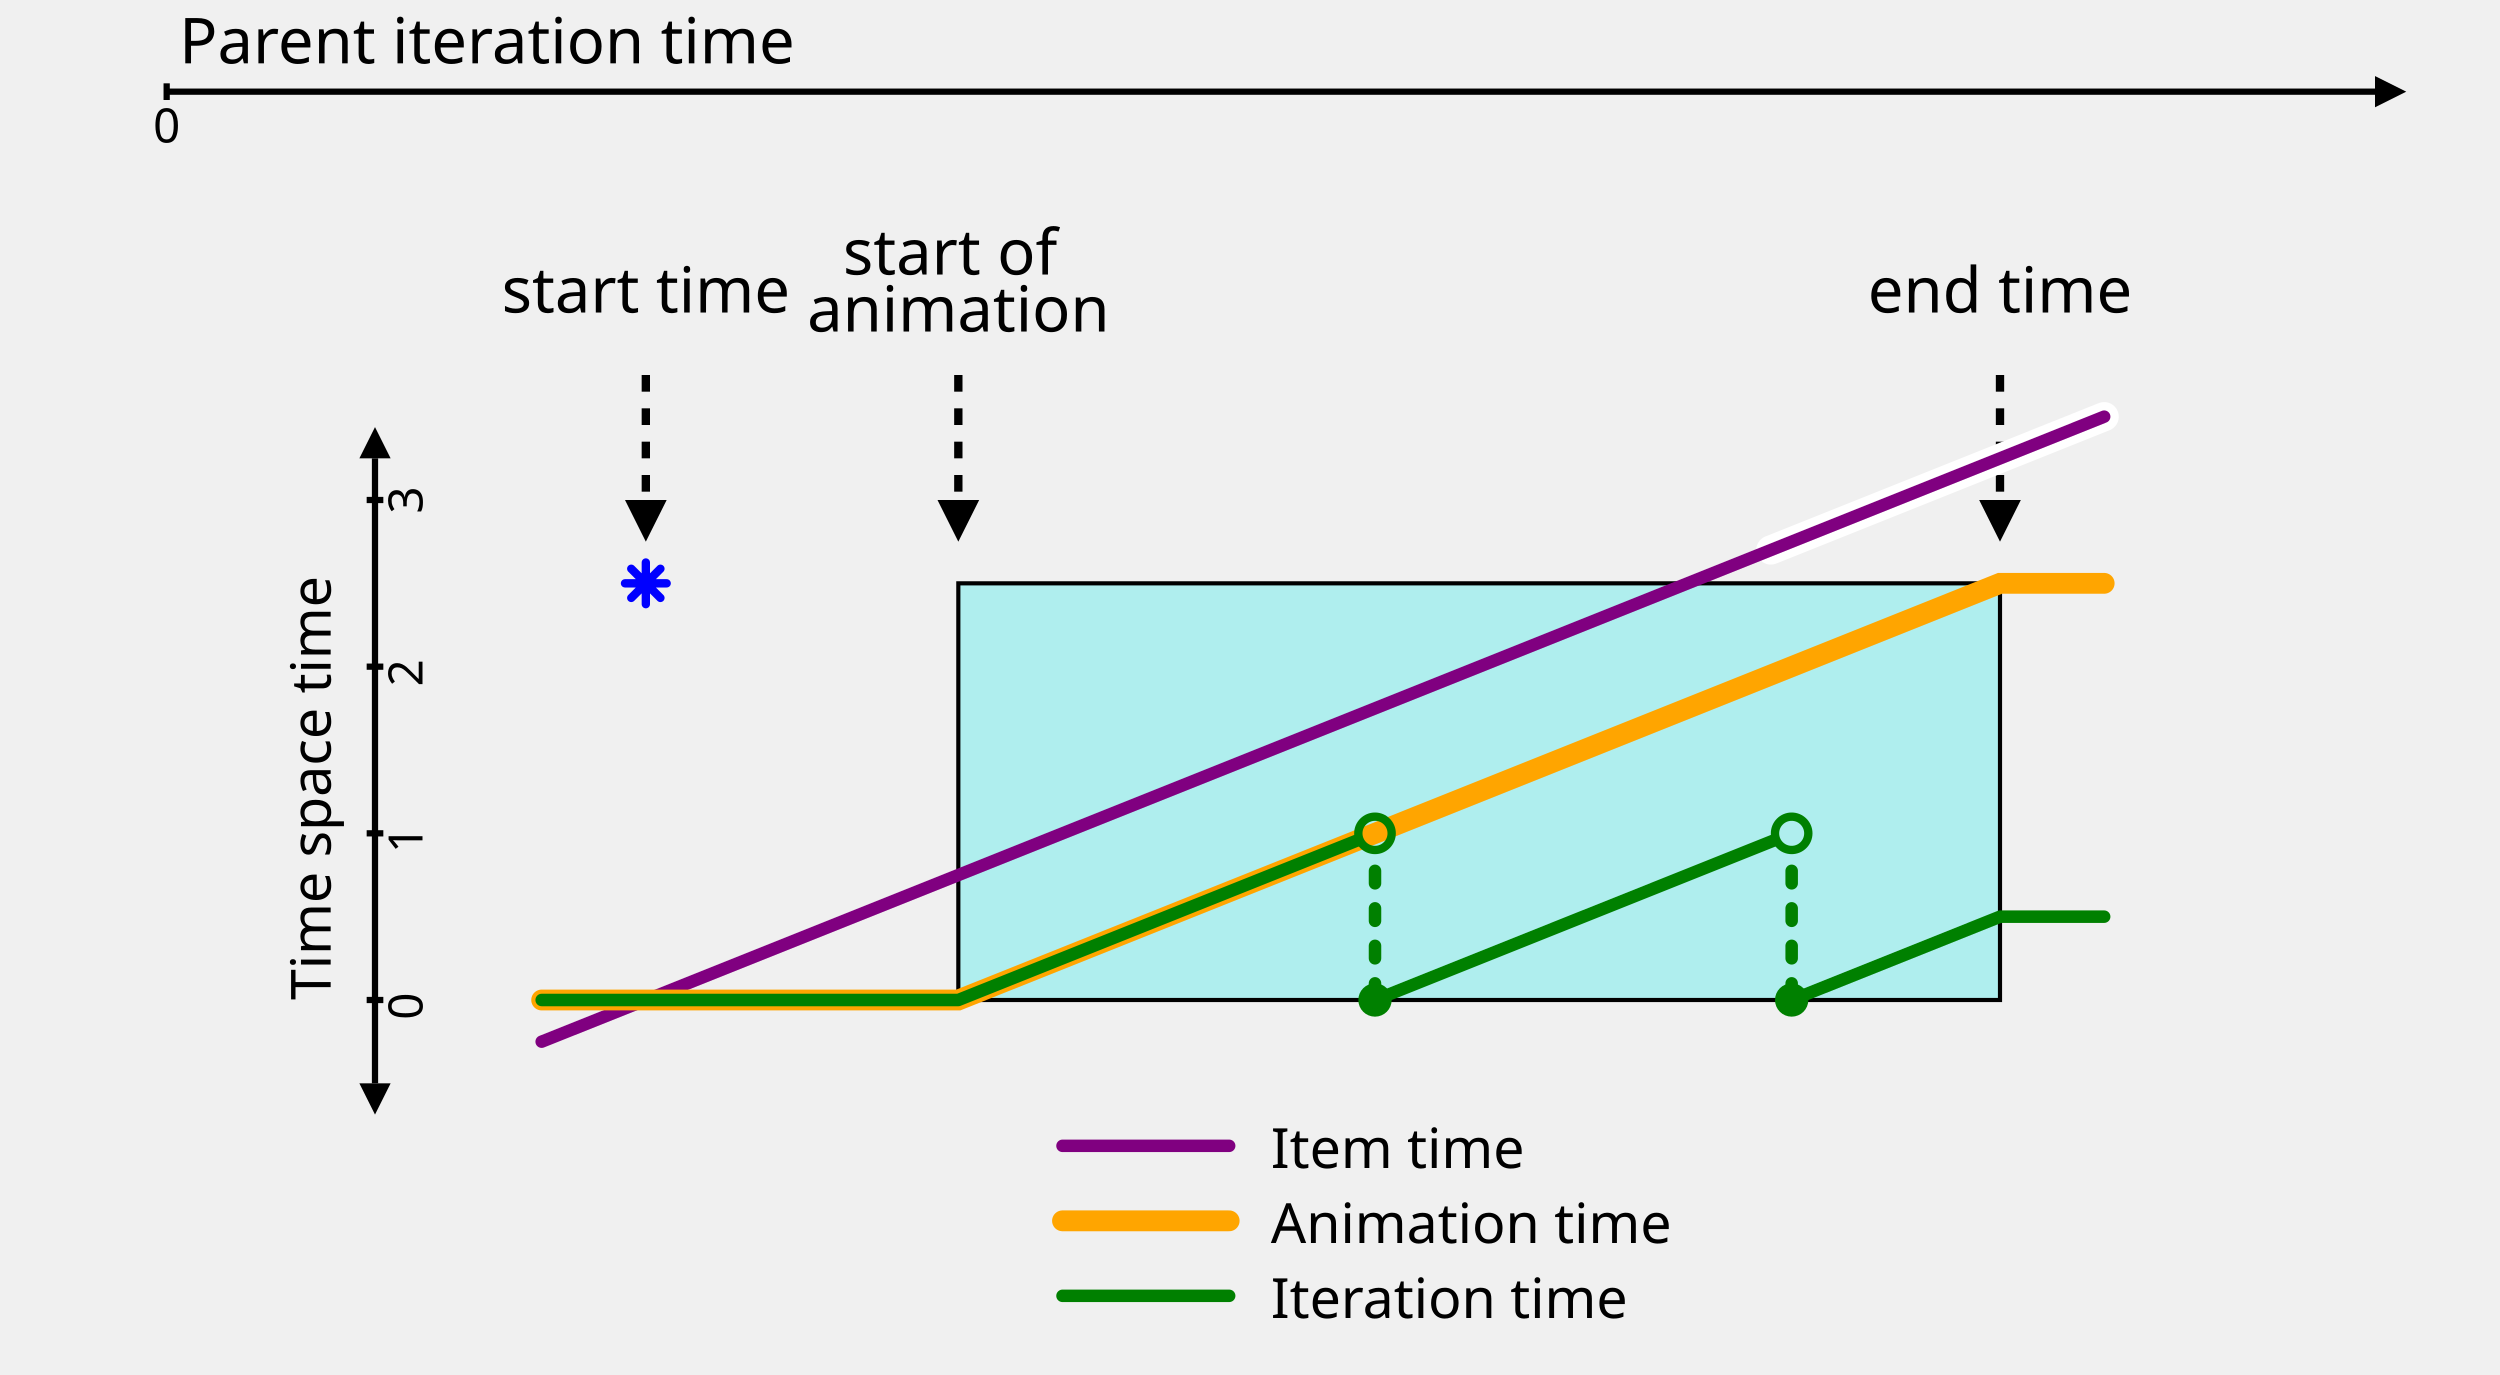
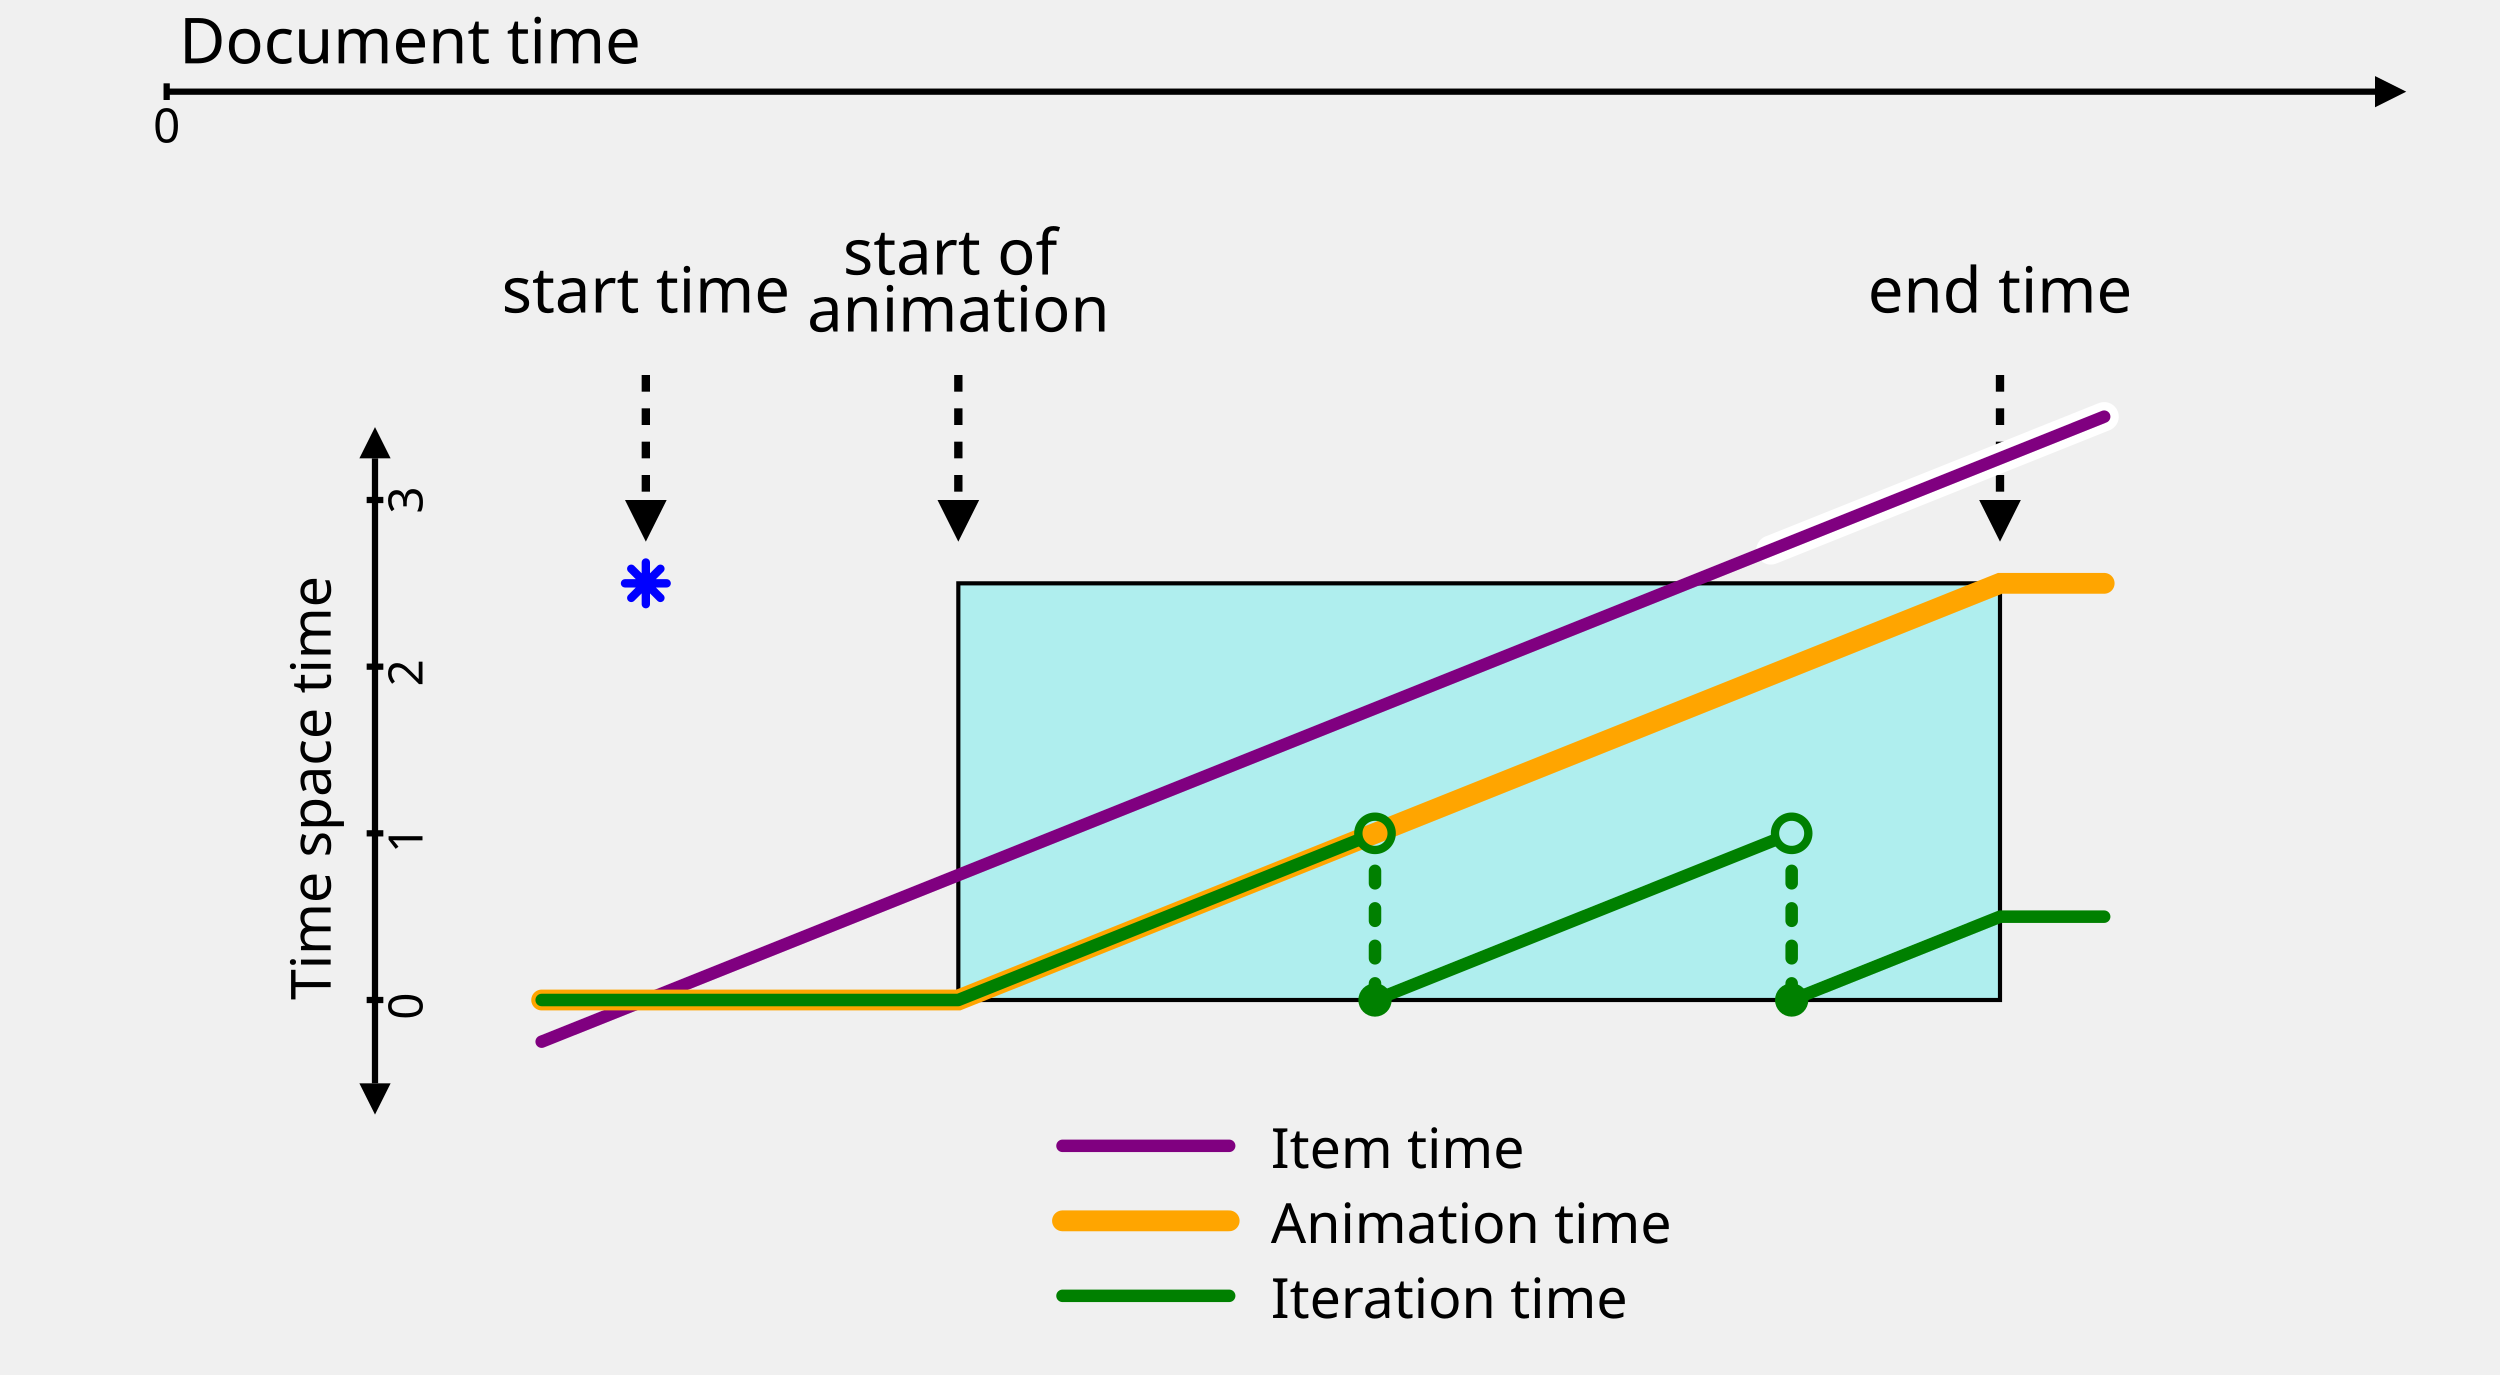
<svg xmlns="http://www.w3.org/2000/svg" xmlns:xlink="http://www.w3.org/1999/xlink" width="100%" height="100%" viewBox="0 0 600 330">
  <defs>
    <style type="text/css">
    svg {
      font-size: 19px;
      font-family: sans-serif;
    }

    /*
     * Line work
     */
    .line, .arrowLine, .dottedArrow, .doubleArrowLine {
      stroke: black;
      stroke-width: 1.5;
      fill: none;
    }
    .arrowLine, .dottedArrow {
      marker-end: url(#arrow);
    }
    .dottedArrow {
      stroke-dasharray: 4 4;
      stroke-width: 2;
    }
    .doubleArrowLine {
      marker-start: url(#reverseArrow);
      marker-end: url(#arrow);
    }

    /*
     * Animation spans
     */
    .animatingSpan  {
      fill: paleturquoise;
      stroke: black;
    }

    /*
     * Text labels
     */
-     .parentTimelineLabel {
+     .documentTimelineLabel {
      font-size: 0.8em;
    }
    .timeLabel {
      text-anchor: middle;
      font-size: 0.8em;
    }
    .localTimelineLabel {
      font-size: 0.7em;
    }
    .localTimelineTick {
      font-size: 0.6em;
      text-anchor: middle;
    }
    .legendText {
      font-size: 0.7em;
    }

    /*
     * Time space lines
     */
    .itemTime {
      stroke: purple;
      stroke-width: 3;
      fill: none;
      stroke-linecap: round;
    }
    .itemTimeMask {
      stroke: white;
      stroke-width: 7;
      fill: none;
      stroke-linecap: round;
    }
    .animationTime {
      stroke: orange;
      stroke-width: 5;
      fill: none;
      stroke-linecap: round;
    }
    .iterationTime, .iterationTimeDotted {
      stroke: green;
      stroke-width: 3;
      fill: none;
      stroke-linecap: round;
      stroke-linejoin: round;
    }
    .iterationTimeDotted {
      stroke-dasharray: 3 6;
    }
    .excludedPoint {
      fill: none;
      stroke: green;
      stroke-width: 2;
    }
    .includedPoint {
      fill: green;
      stroke: green;
      stroke-width: 2;
    }
    </style>
    <style type="text/css">
      .blackArrowHead {
        fill: black;
        stroke: none;
      }
    </style>
    <marker id="arrow" viewBox="0 -5 10 10" orient="auto" markerWidth="5" markerHeight="5">
      <path d="M0-5l10 5l-10 5z" class="blackArrowHead" />
    </marker>
    <marker id="reverseArrow" viewBox="-10 -5 10 10" orient="auto" markerWidth="5" markerHeight="5">
      <path d="M0-5l-10 5l10 5z" class="blackArrowHead" />
    </marker>
    <style type="text/css">
      .startTimeStar {
        stroke: blue;
        stroke-linecap: round;
        stroke-width: 2;
        fill: none;
      }
    </style>
    <path d="M-3.5-3.5l7 7M3.5-3.5l-7 7M0-5v10M-5 0h10" class="startTimeStar" id="star" />
    <path d="M-3.5-3.5l7 7M3.5-3.5l-7 7M0-5v10M-5 0h10" class="startTimeStar" id="star" />
  </defs>
  <g>
-     <text x="43" y="1em" class="parentTimelineLabel">Parent
-       iteration time</text>
+     <text x="43" y="1em" class="documentTimelineLabel">Document time</text>
    <line x1="40" x2="95%" y1="22" y2="22" class="arrowLine" />
    <path d="M40 20v4" class="line" />
    <text x="40" y="3em" class="localTimelineTick">0</text>
  </g>
  <g transform="translate(155 20)">
    <g transform="translate(0 55)">
      <text class="timeLabel">start time</text>
      <text x="75" class="timeLabel" y="-0.6em">start of
                       <tspan x="75" dy="0.9em">animation</tspan>
      </text>
      <text x="325" class="timeLabel">end time</text>
    </g>
    <g transform="translate(0 70)">
      <path d="M0 0v30" class="dottedArrow" />
      <path d="M75 0v30" class="dottedArrow" />
      <path d="M325 0v30" class="dottedArrow" />
    </g>
    <g transform="translate(0 120)">
      <rect x="75" width="250" height="100" class="animatingSpan" />
      <use xlink:href="#star" />
    </g>
    <g transform="translate(-65 220)">
      <text y="-0.8em" transform="rotate(-90)" class="localTimelineLabel">
        Time space time</text>
      <path d="M0 20v-150" class="doubleArrowLine" />
      <path d="M-2 0h4M-2-40h4M-2-80h4M-2-120h4" class="line" />
      <text y="1em" transform="rotate(-90)" class="localTimelineTick">
        0
        <tspan x="40">1</tspan>
        <tspan x="80">2</tspan>
        <tspan x="120">3</tspan>
      </text>
    </g>
    <g transform="translate(0 220)">
      <path d="M270-108l80-32" class="itemTimeMask" />
      <path d="M-25 10l375-150" class="itemTime" />
      <path d="M-25 0h100l250-100h25" class="animationTime" />
      <path d="M-25 0h100l100-40m0 40l100-40m0 40l50-20h25" class="iterationTime" mask="url(#excludedEndPoints)" />
      <path d="M175-40v40m100-40v40" class="iterationTimeDotted" mask="url(#excludedEndPoints)" />
      <circle cx="175" cy="-40" r="4" class="excludedPoint" />
      <circle cx="175" cy="0" r="3" class="includedPoint" />
      <circle cx="275" cy="-40" r="4" class="excludedPoint" />
      <circle cx="275" cy="0" r="3" class="includedPoint" />
      <mask id="excludedEndPoints">
        <rect x="-30" y="-110" width="390" height="120" fill="white" />
        <circle cx="175" cy="-40" r="4" fill="black" stroke="none" />
        <circle cx="275" cy="-40" r="4" fill="black" stroke="none" />
      </mask>
    </g>
    <g transform="translate(100 255)">
      <path d="M0 0h40" class="itemTime" />
      <text x="50px" y="0.4em" class="legendText">Item time</text>
      <g transform="translate(0 18)">
        <path d="M0 0h40" class="animationTime" />
        <text x="50px" y="0.4em" class="legendText">Animation time</text>
      </g>
      <g transform="translate(0 36)">
        <path d="M0 0h40" class="iterationTime" />
        <text x="50px" y="0.4em" class="legendText">Iteration time</text>
      </g>
    </g>
  </g>
</svg>
